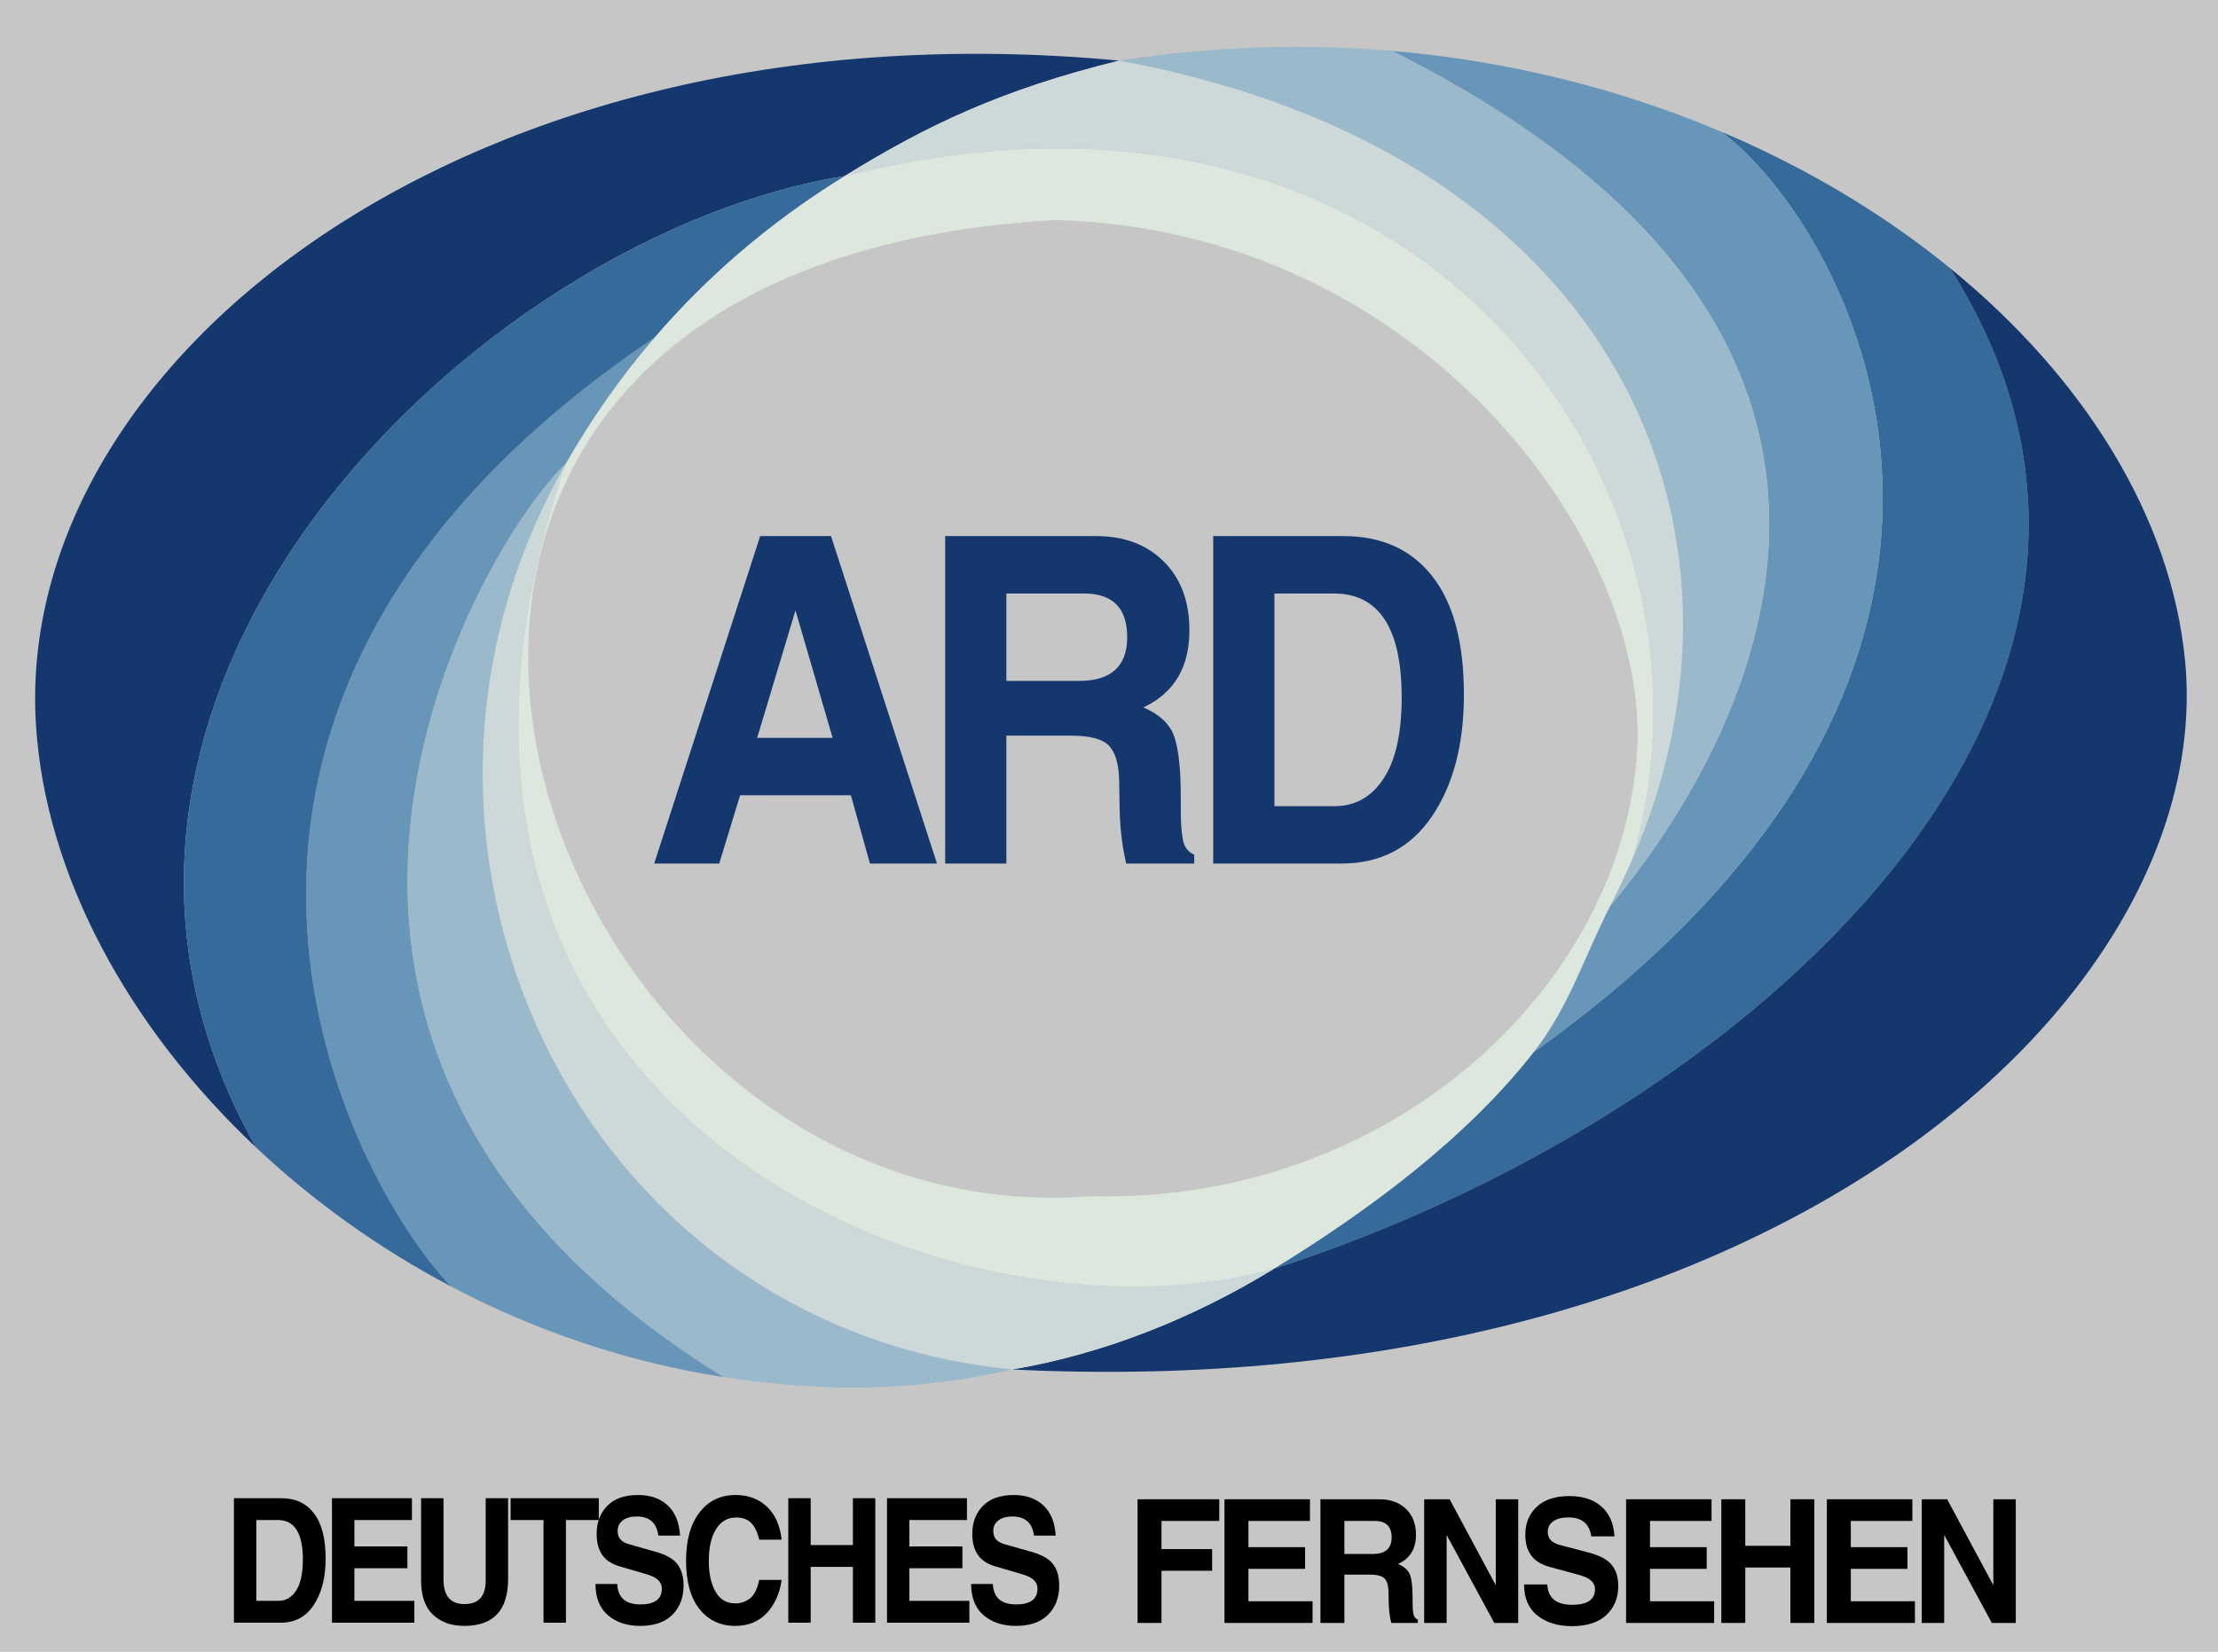
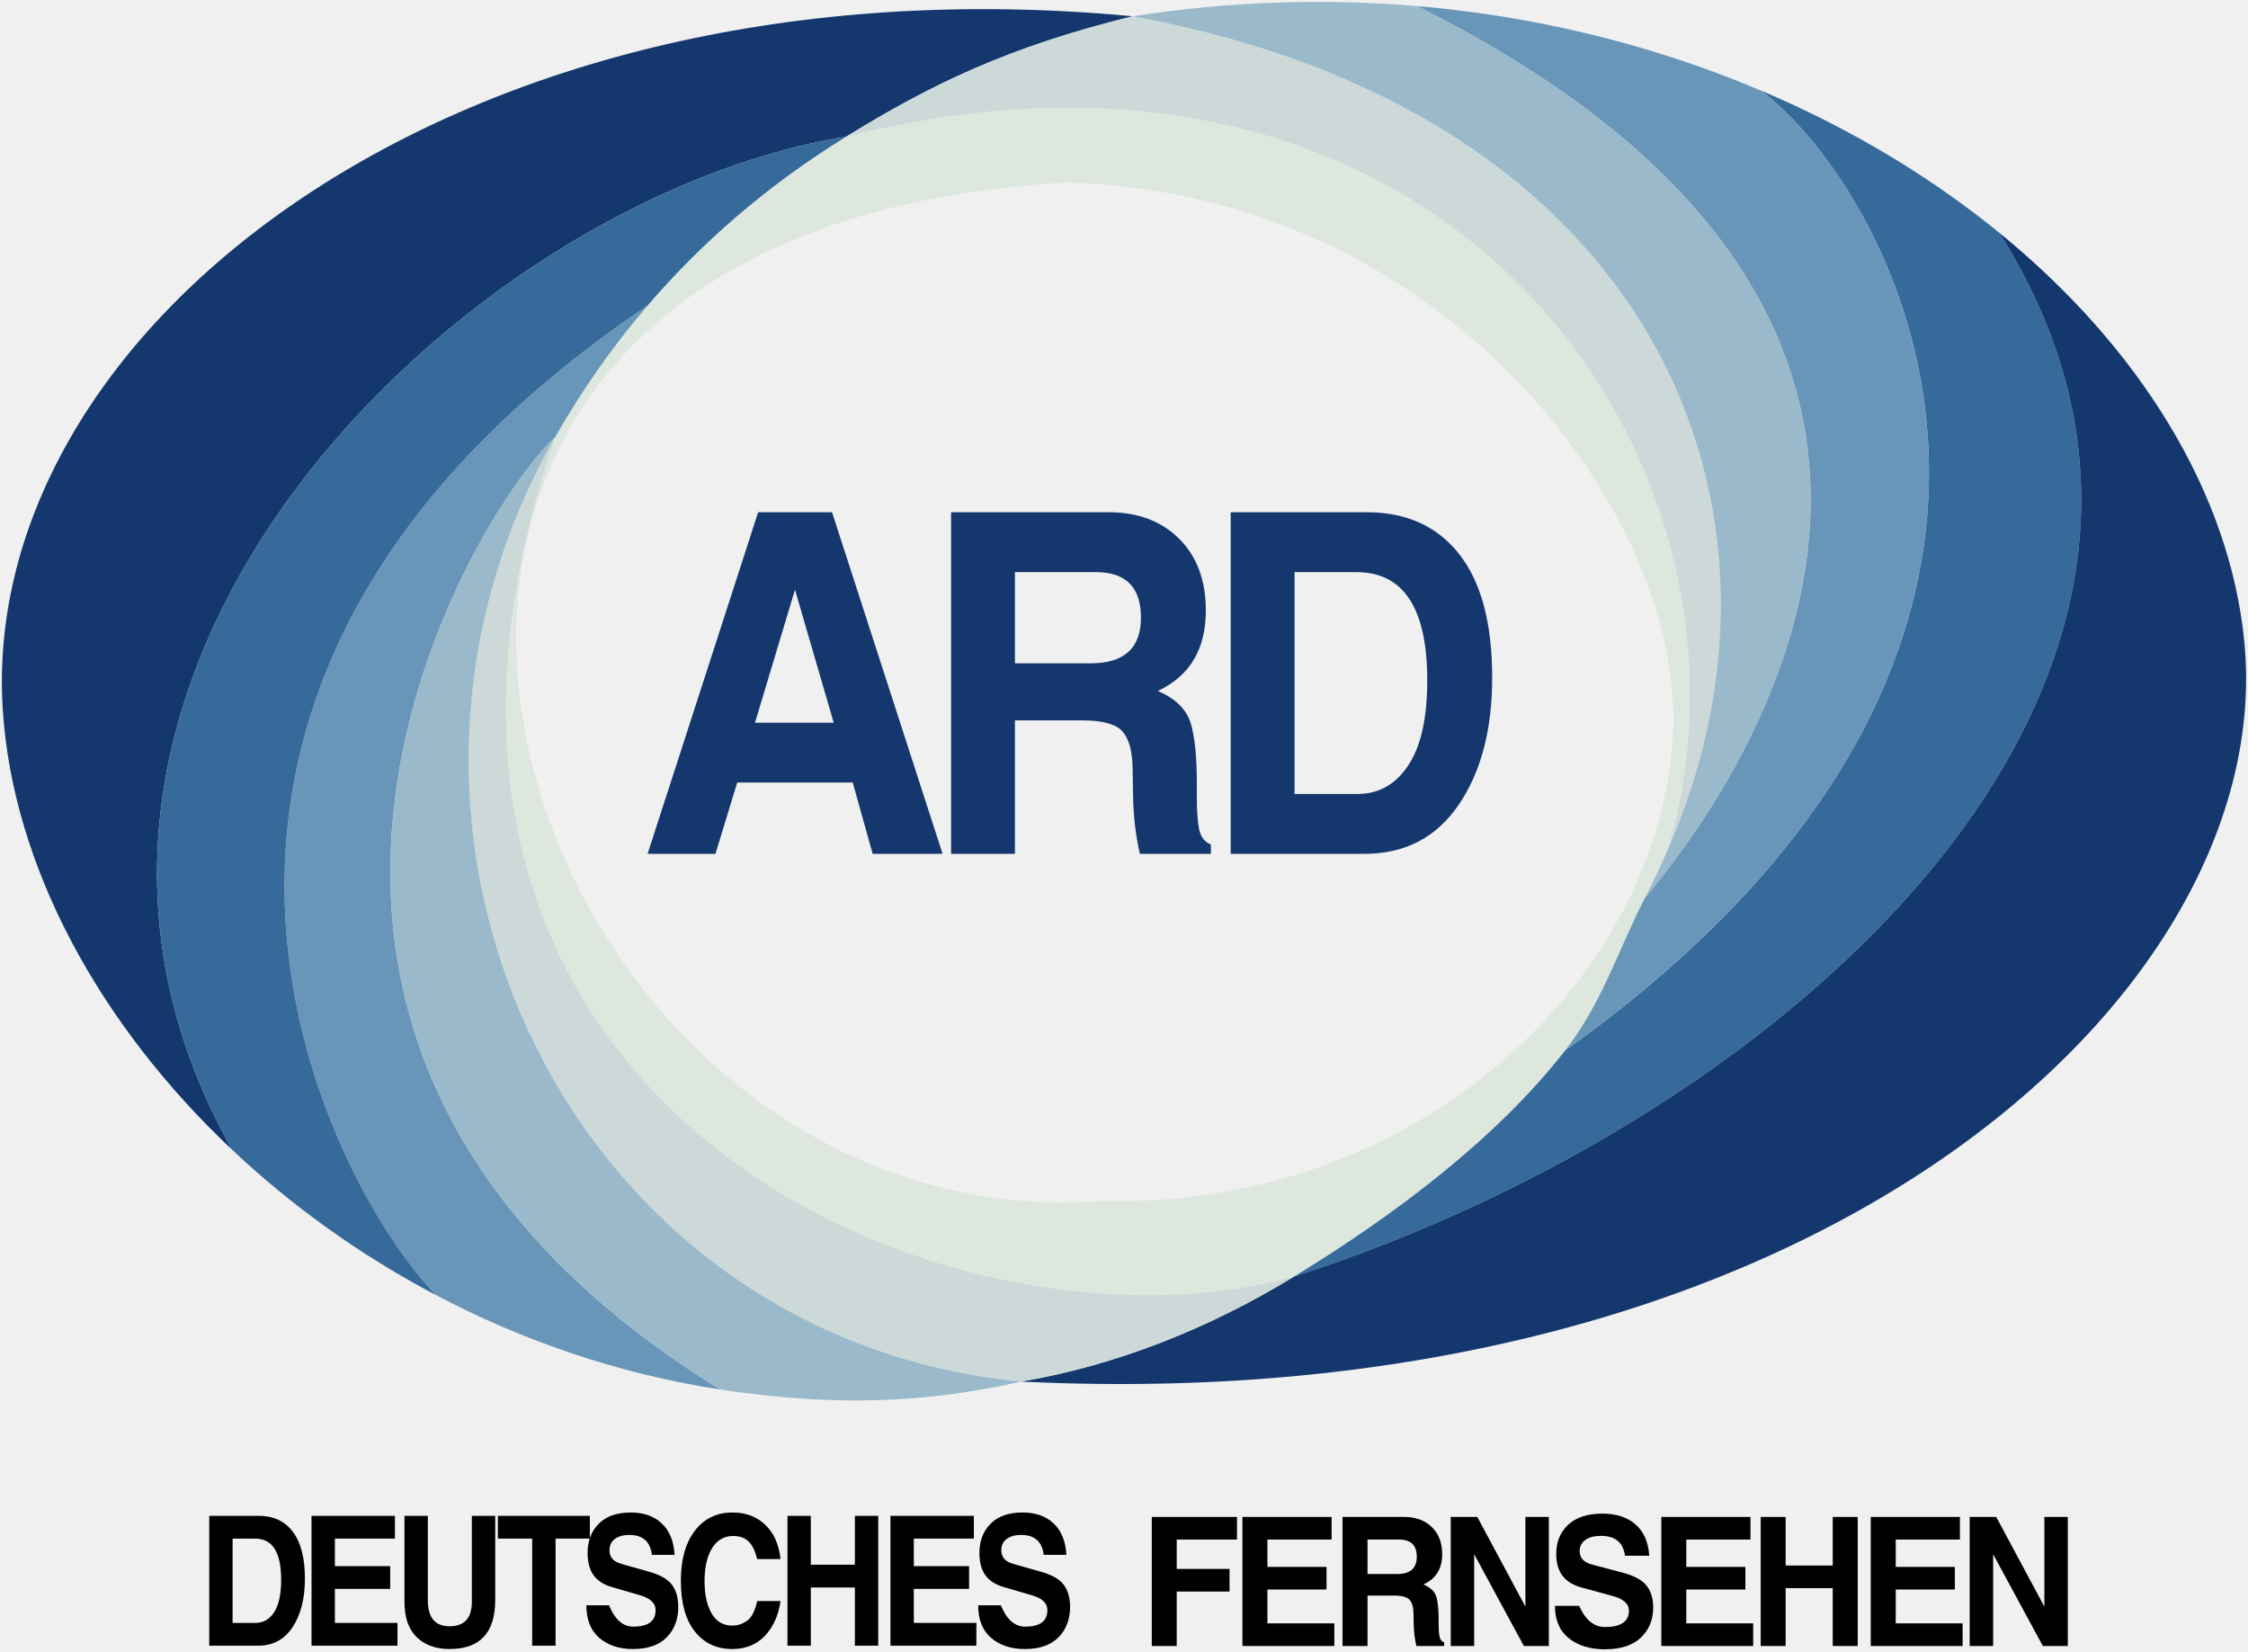
- <svg xmlns="http://www.w3.org/2000/svg" version="1.1" x="0px" y="0px" width="1024" height="762.589" viewBox="0 0 615 458" enable-background="new 0 0 615 458" xml:space="preserve">
-   <g id="BG">
-     <rect fill="#C6C6C6" width="615" height="458" />
-   </g>
-   <g id="Ringe">
+ <svg xmlns="http://www.w3.org/2000/svg" xmlns:xlink="http://www.w3.org/1999/xlink" version="1.1" preserveAspectRatio="xMidYMid meet" viewBox="0 0 597.596 438.893" width="1024" height="752.058">
+   <g data-rescale-wrap="1" transform="translate(-9.236641 -12.4868)">
+     <defs>
+       <path d="M310.34 16.81C129.84 -0.19 3.56 100.26 9.97 201.06C12.62 242.62 35.54 284.74 70.96 318.12C0 192 133.18 65 234.14 48.84C256.85 34.83 277.49 24.89 310.34 16.81Z" id="b3deWy2gn" />
+       <path d="M446.48 251.21C448.66 246.96 450.69 242.68 452.58 238.37C482.67 136.33 395.34 8.33 234.14 48.84C212.78 62.02 195.48 77.29 181.44 93.65C171.79 104.9 163.67 116.66 156.85 128.6C95.86 307.05 262.27 376.9 353.27 351.79C379.22 335.92 406.67 315.6 425.34 291.67C435.14 279.1 439.4 265 446.48 251.21ZM292.67 61C394 63.67 457.46 150.19 453.95 208.15C449.96 273.83 385.12 333.79 302.67 331.67C142.56 344.33 55.33 74.35 292.67 61Z" id="a1Ihv7a8W" />
+       <path d="M310.34 16.81C277.49 24.89 256.85 34.83 234.14 48.84C395.34 8.33 482.67 136.33 452.58 238.37C492.22 147.78 449.33 42.33 310.34 16.81Z" id="a1kyZ7ynp2" />
+       <path d="M353.27 351.79C486 309 615 192 540.71 74.35C524.25 60.93 505.19 49.11 484.11 39.52C481.89 38.51 479.64 37.53 477.37 36.57C514.04 64.42 576.96 183.51 425.34 291.67C406.67 315.6 379.22 335.92 353.27 351.79Z" id="d3ntfpJif3" />
+       <path d="M425.33 291.67C576.96 183.51 514.04 64.42 477.37 36.57C452.9 26.2 425.9 18.79 397.2 15.28C393.48 14.82 389.73 14.43 385.95 14.11C562.49 102.5 466.68 227 446.48 251.21C439.4 265 435.13 279.1 425.33 291.67Z" id="a3qj1TTKOT" />
+       <path d="M446.48 251.21C466.68 227 562.49 102.5 385.95 14.11C361.68 12.04 336.31 12.77 310.34 16.81C449.33 42.33 492.22 147.78 452.58 238.37C450.69 242.68 448.66 246.96 446.48 251.21Z" id="aIuT4mrwo" />
+       <path d="M353.27 351.79C330.8 365.52 306.24 375.35 280.68 379.72C491 390 615 277 605.86 183.11C602 143.48 578.04 104.8 540.71 74.35C615 192 486 309 353.27 351.79Z" id="a5ptlBLXx" />
+       <path d="M280.68 379.72C306.24 375.35 330.8 365.52 353.27 351.79C262.27 376.9 95.86 307.05 156.85 128.6C96.75 233.75 160.04 368 280.68 379.72Z" id="a34eCOnc8z" />
+       <path d="M181.44 93.65C28 197.05 96.33 327 125.14 356.74C148.3 368.94 173.85 377.72 200.74 381.84C50.99 289.66 133.18 151 156.85 128.6C163.67 116.66 171.79 104.9 181.44 93.65Z" id="a1Vyvn0GVX" />
+       <path d="M200.74 381.84C201.81 382 202.88 382.17 203.96 382.32C229.76 385.9 253.43 385.89 280.68 379.72C160.04 368 96.75 233.75 156.85 128.6C133.18 151 50.99 289.66 200.74 381.84Z" id="a3hi2ZBs0b" />
+       <path d="M234.14 48.84C133.18 65 0 192 70.96 318.12C86.76 333.01 105.05 346.16 125.14 356.74C96.33 327 28 197.05 181.44 93.65C195.48 77.29 212.78 62.02 234.14 48.84Z" id="a1lfpUThxb" />
+       <path d="M210.78 148.64L230.42 148.64L259.81 239.44L241.22 239.44L235.93 220.5L205.21 220.5L199.43 239.44L181.39 239.44L210.78 148.64ZM230.87 204.59L220.57 169.24L209.94 204.59L230.87 204.59Z" id="a13xMc6OKe" />
+       <path d="M312.27 239.44C311.12 234.55 310.5 229.18 310.43 223.34C310.42 222.66 310.33 217.23 310.32 216.55C310.24 212.03 309.33 208.8 307.59 206.87C305.85 204.94 302.3 203.97 296.96 203.97C295.77 203.97 289.79 203.97 279.04 203.97L279.04 239.44L262.07 239.44L262.07 148.64C287.14 148.64 301.08 148.64 303.86 148.64C311.73 148.64 318.02 151 322.73 155.73C327.44 160.42 329.79 166.77 329.79 174.79C329.79 185.03 325.55 192.15 317.05 196.14C321.65 198.15 324.53 200.93 325.68 204.46C326.83 208 327.4 213.53 327.4 221.06C327.4 221.42 327.4 224.33 327.4 224.7C327.4 228.15 327.61 230.91 328.01 232.96C328.46 234.98 329.5 236.31 331.13 236.97C331.13 237.14 331.13 237.96 331.13 239.44C319.81 239.44 313.52 239.44 312.27 239.44ZM300.52 164.56C299.09 164.56 291.93 164.56 279.04 164.56L279.04 188.8C291.13 188.8 297.84 188.8 299.19 188.8C308.09 188.8 312.54 184.75 312.54 176.65C312.54 168.59 308.54 164.56 300.52 164.56Z" id="b3coWQpqu" />
+       <path d="M336.4 148.64C358.07 148.64 370.11 148.64 372.51 148.64C383.09 148.64 391.29 152.34 397.11 159.74C402.97 167.15 405.91 178.11 405.91 192.62C405.91 206.44 402.94 217.71 397 226.42C391.07 235.1 382.72 239.44 371.96 239.44C369.59 239.44 357.73 239.44 336.4 239.44L336.4 148.64ZM370.07 223.53C375.74 223.53 380.25 221 383.59 215.94C386.96 210.88 388.65 203.36 388.65 193.36C388.65 174.16 382.36 164.56 369.79 164.56C368.69 164.56 363.22 164.56 353.37 164.56L353.37 223.53C363.39 223.52 368.95 223.52 370.07 223.53Z" id="aoZzooaNu" />
+       <path d="M64.86 415.41C72.79 415.41 77.19 415.41 78.07 415.41C81.94 415.41 84.94 416.82 87.07 419.63C89.22 422.45 90.29 426.61 90.29 432.13C90.29 437.38 89.2 441.66 87.03 444.98C84.86 448.27 81.8 449.92 77.87 449.92C77 449.92 72.67 449.92 64.86 449.92L64.86 415.41ZM77.18 443.87C79.25 443.87 80.9 442.91 82.13 440.99C83.36 439.07 83.98 436.21 83.98 432.41C83.98 425.11 81.68 421.46 77.08 421.46C76.68 421.46 74.68 421.46 71.07 421.46L71.07 443.87C74.74 443.87 76.77 443.87 77.18 443.87Z" id="b96U3gi9" />
+       <path d="M92.05 415.41L114.22 415.41L114.22 421.46L98.26 421.46L98.26 428.78L112.96 428.78L112.96 434.82L98.26 434.82L98.26 443.87L114.89 443.87L114.89 449.92L92.05 449.92L92.05 415.41Z" id="bXcISs3yO" />
+       <path d="M122.97 415.41C122.97 428.9 122.97 436.4 122.97 437.9C122.97 442.47 124.9 444.76 128.77 444.76C132.71 444.76 134.67 442.58 134.67 438.22C134.67 436.7 134.67 429.1 134.67 415.41L140.88 415.41C140.88 428.86 140.88 436.33 140.88 437.82C140.88 446.48 136.83 450.81 128.73 450.81C125.11 450.81 122.2 449.76 120.02 447.67C117.85 445.58 116.76 442.43 116.76 438.22C116.76 436.7 116.76 429.1 116.76 415.41L122.97 415.41Z" id="c1QJlTjpbl" />
+       <path d="M166.04 415.41L166.04 421.46L156.92 421.46L156.92 449.92L150.71 449.92L150.71 421.46L141.59 421.46L141.59 415.41L166.04 415.41Z" id="eKZpGCWO" />
+       <path d="M177.57 444.86C181.53 444.86 183.52 443.4 183.52 440.47C183.52 438.62 182.12 437.29 179.34 436.51C178.61 436.3 172.73 434.57 171.99 434.36C169.74 433.73 168.08 432.68 167.03 431.19C165.97 429.71 165.44 427.73 165.44 425.26C165.44 422.1 166.42 419.52 168.39 417.52C170.36 415.52 173.2 414.52 176.92 414.52C180.34 414.52 183.08 415.48 185.14 417.41C187.21 419.33 188.35 422.12 188.56 425.78C187.96 425.78 183.14 425.78 182.54 425.78C182.09 422.24 180.09 420.48 176.55 420.48C174.94 420.48 173.65 420.84 172.68 421.55C171.73 422.27 171.26 423.26 171.26 424.51C171.26 425.42 171.5 426.17 171.99 426.78C172.49 427.39 173.3 427.85 174.39 428.17C175.12 428.37 180.95 430.02 181.68 430.23C184.68 431.06 186.74 432.22 187.85 433.72C188.98 435.22 189.54 437.19 189.54 439.61C189.54 442.94 188.51 445.64 186.45 447.72C184.4 449.78 181.42 450.81 177.51 450.81C173.86 450.81 170.88 449.83 168.57 447.86C166.26 445.88 165.11 442.98 165.11 439.19C165.51 439.18 167.52 439.18 171.14 439.19C172.69 442.97 174.83 444.86 177.57 444.86Z" id="b2UjllptFO" />
+       <path d="M216.73 438.06C216.19 441.86 214.8 444.94 212.58 447.3C210.35 449.64 207.45 450.81 203.89 450.81C199.75 450.81 196.43 449.26 193.95 446.15C191.47 443.02 190.23 438.53 190.23 432.67C190.23 427.06 191.46 422.63 193.93 419.4C196.4 416.15 199.75 414.52 203.99 414.52C207.5 414.52 210.39 415.61 212.66 417.78C214.94 419.94 216.3 422.98 216.73 426.9C216.11 426.9 211.14 426.9 210.52 426.9C209.98 424.7 209.2 423.13 208.2 422.19C207.2 421.24 205.84 420.76 204.13 420.76C201.75 420.76 199.89 421.83 198.55 423.97C197.21 426.1 196.53 429.06 196.53 432.85C196.53 436.31 197.15 439.13 198.39 441.32C199.62 443.49 201.46 444.58 203.9 444.58C205.34 444.58 206.67 444.14 207.87 443.26C209.08 442.39 209.96 440.65 210.52 438.06C211.76 438.06 216.11 438.06 216.73 438.06Z" id="i3Jq5v7WPN" />
+       <path d="M224.78 415.41L224.78 428.4L236.49 428.4L236.49 415.41L242.7 415.41L242.7 449.92L236.49 449.92L236.49 434.45L224.78 434.45L224.78 449.92L218.58 449.92L218.58 415.41L224.78 415.41Z" id="d895St9us6" />
+       <path d="M245.95 415.41L268.12 415.41L268.12 421.46L252.16 421.46L252.16 428.78L266.85 428.78L266.85 434.82L252.16 434.82L252.16 443.87L268.79 443.87L268.79 449.92L245.95 449.92L245.95 415.41Z" id="gRfmwXx0n" />
+       <path d="M281.73 444.86C285.69 444.86 287.67 443.4 287.67 440.47C287.67 438.62 286.28 437.29 283.5 436.51C282.77 436.3 276.89 434.57 276.15 434.36C273.9 433.73 272.24 432.68 271.18 431.19C270.13 429.71 269.6 427.73 269.6 425.26C269.6 422.1 270.58 419.52 272.55 417.52C274.52 415.52 277.36 414.52 281.08 414.52C284.5 414.52 287.24 415.48 289.3 417.41C291.37 419.33 292.51 422.12 292.72 425.78C292.12 425.78 287.3 425.78 286.7 425.78C286.25 422.24 284.25 420.48 280.71 420.48C279.1 420.48 277.81 420.84 276.84 421.55C275.89 422.27 275.42 423.26 275.42 424.51C275.42 425.42 275.66 426.17 276.15 426.78C276.65 427.39 277.45 427.85 278.55 428.17C279.28 428.37 285.11 430.02 285.84 430.23C288.84 431.06 290.9 432.22 292.01 433.72C293.14 435.22 293.7 437.19 293.7 439.61C293.7 442.94 292.67 445.64 290.6 447.72C288.56 449.78 285.58 450.81 281.67 450.81C278.02 450.81 275.04 449.83 272.73 447.86C270.42 445.88 269.27 442.98 269.27 439.19C269.67 439.18 271.68 439.18 275.3 439.19C276.84 442.97 278.99 444.86 281.73 444.86Z" id="bkogtWWV1" />
+       <path d="M315.42 415.7L338.07 415.7L338.07 421.71L322.05 421.71L322.05 429.52L336.09 429.52L336.09 435.53L322.05 435.53L322.05 450L315.42 450L315.42 415.7Z" id="aGflPS8wW" />
+       <path d="M339.52 415.7L363.22 415.7L363.22 421.71L346.16 421.71L346.16 428.98L361.87 428.98L361.87 434.99L346.16 434.99L346.16 443.99L363.94 443.99L363.94 450L339.52 450L339.52 415.7Z" id="amwnmORLF" />
+       <path d="M385.76 450C385.31 448.15 385.07 446.12 385.04 443.92C385.04 443.66 385 441.61 385 441.35C384.97 439.65 384.61 438.43 383.93 437.7C383.25 436.97 381.87 436.6 379.78 436.6C379.31 436.6 376.97 436.6 372.77 436.6L372.77 450L366.13 450L366.13 415.7C375.94 415.7 381.39 415.7 382.48 415.7C385.55 415.7 388.01 416.6 389.85 418.38C391.7 420.15 392.62 422.55 392.62 425.58C392.62 429.45 390.96 432.14 387.63 433.64C389.43 434.4 390.56 435.45 391.01 436.79C391.46 438.13 391.68 440.21 391.68 443.06C391.68 443.19 391.68 444.29 391.68 444.43C391.68 445.74 391.76 446.78 391.92 447.55C392.1 448.31 392.5 448.82 393.14 449.07C393.14 449.13 393.14 449.44 393.14 450C388.71 450 386.25 450 385.76 450ZM381.17 421.71C380.61 421.71 377.81 421.71 372.77 421.71L372.77 430.87C377.5 430.87 380.12 430.87 380.65 430.87C384.13 430.87 385.87 429.34 385.87 426.28C385.87 423.24 384.3 421.71 381.17 421.71Z" id="ccrk4kT7f" />
+       <path d="M401.95 415.7L414.74 439.54L414.74 415.7L420.97 415.7L420.97 450L414.33 450L401.12 425.6L401.12 450L394.89 450L394.89 415.7L401.95 415.7Z" id="aacGJ8K92" />
+       <path d="M435.91 444.96C440.14 444.96 442.26 443.51 442.26 440.61C442.26 438.76 440.78 437.45 437.8 436.67C437.02 436.46 430.73 434.74 429.95 434.53C427.54 433.91 425.77 432.86 424.64 431.38C423.5 429.91 422.94 427.94 422.94 425.49C422.94 422.35 423.99 419.79 426.09 417.8C428.2 415.81 431.24 414.82 435.21 414.82C438.87 414.82 441.8 415.77 444 417.68C446.21 419.59 447.43 422.37 447.66 426C447.01 426 441.86 426 441.22 426C440.74 422.49 438.61 420.73 434.82 420.73C433.09 420.73 431.72 421.09 430.69 421.8C429.67 422.52 429.16 423.5 429.16 424.74C429.16 425.64 429.42 426.39 429.95 427C430.48 427.61 431.34 428.06 432.51 428.37C433.29 428.58 439.52 430.22 440.3 430.43C443.51 431.25 445.71 432.41 446.9 433.9C448.1 435.39 448.71 437.34 448.71 439.74C448.71 443.05 447.6 445.74 445.4 447.81C443.21 449.86 440.02 450.88 435.84 450.88C431.94 450.88 428.76 449.9 426.29 447.95C423.82 445.97 422.59 443.1 422.59 439.33C423.02 439.33 425.17 439.33 429.03 439.33C430.69 443.08 432.98 444.96 435.91 444.96Z" id="b13uiDrM7r" />
+       <path d="M450.87 415.7L474.57 415.7L474.57 421.71L457.51 421.71L457.51 428.98L473.22 428.98L473.22 434.99L457.51 434.99L457.51 443.99L475.29 443.99L475.29 450L450.87 450L450.87 415.7Z" id="c1kSPA84td" />
+       <path d="M483.92 415.7L483.92 428.61L496.44 428.61L496.44 415.7L503.08 415.7L503.08 450L496.44 450L496.44 434.62L483.92 434.62L483.92 450L477.29 450L477.29 415.7L483.92 415.7Z" id="b17BY9WkFm" />
+       <path d="M506.55 415.7L530.25 415.7L530.25 421.71L513.19 421.71L513.19 428.98L528.9 428.98L528.9 434.99L513.19 434.99L513.19 443.99L530.97 443.99L530.97 450L506.55 450L506.55 415.7Z" id="b4tMCYJ51m" />
+       <path d="M539.9 415.7L552.7 439.54L552.7 415.7L558.93 415.7L558.93 450L552.29 450L539.08 425.6L539.08 450L532.85 450L532.85 415.7L539.9 415.7Z" id="a49OgkXHpO" />
+     </defs>
    <g>
-       <path fill="#14376E" d="M234.137,48.841c22.71-14.012,43.35-23.954,76.201-32.03c-180.5-17-306.778,83.453-300.364,184.25    c2.645,41.56,25.563,83.679,60.988,117.057C0,192,133.183,65,234.137,48.841z" />
-       <path fill="#DDE7DE" d="M425.335,291.666c9.8-12.564,14.069-26.669,21.146-40.461c2.176-4.241,4.212-8.523,6.1-12.838    C482.669,136.333,395.335,8.333,234.137,48.841c-21.36,13.179-38.66,28.45-52.698,44.805    c-9.654,11.249-17.766,23.01-24.594,34.958c-60.983,178.446,105.429,248.3,196.421,223.183    C379.22,335.922,406.67,315.596,425.335,291.666z M302.667,331.667C142.56,344.333,55.333,74.354,292.667,61    C394,63.667,457.464,150.194,453.947,208.147C449.962,273.827,385.123,333.792,302.667,331.667z" />
-       <path fill="#CCD9D8" d="M452.58,238.367c39.644-90.587-3.246-196.034-142.242-221.556c-32.852,8.076-53.491,18.018-76.201,32.03    C395.335,8.333,482.669,136.333,452.58,238.367z" />
-       <path fill="#356A9A" d="M425.335,291.666c-18.665,23.93-46.115,44.256-72.069,60.121C486,309,615,192,540.709,74.354    c-16.459-13.422-35.517-25.242-56.595-34.833c-2.223-1.011-4.476-1.988-6.742-2.949    C514.043,64.424,576.961,183.507,425.335,291.666z" />
-       <path fill="#6896B9" d="M446.48,251.205c-7.076,13.792-11.346,27.896-21.146,40.461    c151.626-108.159,88.708-227.242,52.037-255.094c-24.472-10.375-51.476-17.787-80.174-21.294    c-3.722-0.455-7.472-0.844-11.249-1.166C562.489,102.5,466.679,227,446.48,251.205z" />
-       <path fill="#9AB9CA" d="M452.58,238.367c-1.888,4.314-3.924,8.597-6.1,12.838C466.679,227,562.489,102.5,385.949,14.112    c-24.273-2.068-49.642-1.347-75.611,2.699C449.334,42.333,492.224,147.78,452.58,238.367z" />
-       <path fill="#14376E" d="M540.709,74.354C615,192,486,309,353.266,351.787c-22.467,13.733-47.029,23.558-72.587,27.937    C491,390,615,277,605.861,183.113C602.004,143.481,578.039,104.795,540.709,74.354z" />
-       <path fill="#CCD9D8" d="M156.845,128.604C96.753,233.746,160.039,368,280.679,379.724c25.558-4.379,50.12-14.203,72.587-27.937    C262.273,376.904,95.862,307.051,156.845,128.604z" />
-       <path fill="#6896B9" d="M156.845,128.604c6.829-11.948,14.94-23.709,24.594-34.958C28,197.052,96.332,327,125.143,356.739    c23.158,12.201,48.71,20.979,75.592,25.1C50.986,289.663,133.183,151,156.845,128.604z" />
-       <path fill="#9AB9CA" d="M156.845,128.604C133.183,151,50.986,289.663,200.735,381.839c1.073,0.164,2.144,0.335,3.221,0.484    c25.808,3.581,49.476,3.565,76.723-2.6C160.039,368,96.753,233.746,156.845,128.604z" />
-       <path fill="#356A9A" d="M181.439,93.646c14.038-16.355,31.337-31.626,52.698-44.805C133.183,65,0,192,70.962,318.117    c15.802,14.889,34.092,28.038,54.181,38.622C96.332,327,28,197.052,181.439,93.646z" />
-       <path display="none" fill="#FFFFFF" d="M453.947,208.147C457.464,150.194,394,63.667,292.667,61    c-237.333,13.354-150.107,283.333,10,270.667C385.123,333.792,449.962,273.827,453.947,208.147z" />
-     </g>
-   </g>
-   <g id="Schrift">
-     <g>
-       <path fill="#14376E" d="M181.393,239.439l29.384-90.799h19.645l29.384,90.799h-18.587l-5.287-18.937h-30.719l-5.788,18.937    H181.393z M209.942,204.588h20.925l-10.296-35.345L209.942,204.588z" />
-       <path fill="#14376E" d="M331.131,239.439h-18.866c-1.15-4.894-1.763-10.26-1.836-16.1l-0.111-6.785    c-0.075-4.523-0.983-7.751-2.727-9.685c-1.745-1.932-5.287-2.899-10.629-2.899h-17.92v35.468h-16.974v-90.799h41.794    c7.865,0,14.154,2.365,18.866,7.094c4.711,4.688,7.067,11.042,7.067,19.061c0,10.239-4.249,17.354-12.744,21.342    c4.6,2.016,7.476,4.791,8.626,8.328c1.149,3.537,1.726,9.067,1.726,16.593v3.639c0,3.455,0.203,6.21,0.611,8.266    c0.445,2.015,1.484,3.352,3.117,4.009V239.439z M312.543,176.645c0-8.059-4.007-12.09-12.021-12.09h-21.481v24.242h20.146    C308.091,188.797,312.543,184.747,312.543,176.645z" />
-       <path fill="#14376E" d="M336.397,239.439v-90.799h36.117c10.574,0,18.773,3.701,24.599,11.103    c5.861,7.402,8.793,18.362,8.793,32.878c0,13.817-2.969,25.085-8.904,33.803c-5.937,8.677-14.284,13.015-25.043,13.015H336.397z     M353.371,223.525h16.695c5.677,0,10.185-2.529,13.523-7.587c3.375-5.058,5.064-12.583,5.064-22.577    c0-19.204-6.289-28.806-18.866-28.806h-16.417V223.525z" />
-     </g>
-     <g>
-       <path d="M64.862,449.922v-34.51h13.211c3.868,0,6.867,1.407,8.998,4.22c2.144,2.813,3.216,6.979,3.216,12.496    c0,5.251-1.086,9.534-3.257,12.848c-2.171,3.298-5.225,4.946-9.161,4.946H64.862z M71.071,443.873h6.107    c2.076,0,3.725-0.961,4.947-2.884c1.235-1.922,1.853-4.782,1.853-8.58c0-7.299-2.3-10.948-6.901-10.948h-6.005V443.873z" />
-       <path d="M92.052,449.922v-34.51h22.168v6.049h-15.96v7.314h14.698v6.049H98.261v9.049h16.632v6.049H92.052z" />
-       <path d="M116.758,415.412h6.209v22.483c0,4.579,1.934,6.869,5.802,6.869c3.936,0,5.904-2.181,5.904-6.541v-22.812h6.209v22.413    c0,8.658-4.051,12.987-12.153,12.987c-3.624,0-6.528-1.047-8.713-3.142c-2.171-2.094-3.257-5.243-3.257-9.447V415.412z" />
-       <path d="M141.586,415.412h24.449v6.049h-9.12v28.461h-6.209v-28.461h-9.12V415.412z" />
-       <path d="M171.138,439.185c0.176,3.782,2.321,5.674,6.433,5.674c3.963,0,5.944-1.462,5.944-4.385c0-1.859-1.391-3.18-4.173-3.962    l-7.349-2.156c-2.253-0.625-3.909-1.681-4.967-3.165c-1.059-1.485-1.588-3.462-1.588-5.932c0-3.157,0.984-5.735,2.952-7.736    c1.967-2.001,4.811-3.001,8.529-3.001c3.42,0,6.161,0.961,8.225,2.884c2.063,1.922,3.203,4.712,3.42,8.369h-6.026    c-0.448-3.532-2.443-5.298-5.985-5.298c-1.615,0-2.904,0.359-3.868,1.078c-0.95,0.719-1.425,1.704-1.425,2.954    c0,0.906,0.244,1.664,0.733,2.273c0.502,0.61,1.303,1.071,2.402,1.384l7.288,2.063c2.999,0.829,5.055,1.993,6.168,3.493    c1.126,1.501,1.689,3.463,1.689,5.885c0,3.329-1.032,6.033-3.094,8.111c-2.049,2.063-5.028,3.095-8.937,3.095    c-3.651,0-6.629-0.984-8.937-2.954c-2.308-1.984-3.461-4.876-3.461-8.674H171.138z" />
-       <path d="M210.521,438.06h6.209c-0.543,3.798-1.927,6.877-4.153,9.236c-2.226,2.345-5.124,3.517-8.692,3.517    c-4.14,0-7.451-1.555-9.935-4.665c-2.483-3.126-3.725-7.619-3.725-13.48c0-5.61,1.235-10.034,3.705-13.27    c2.47-3.25,5.822-4.876,10.056-4.876c3.515,0,6.406,1.087,8.672,3.259c2.28,2.156,3.637,5.196,4.071,9.119h-6.209    c-0.543-2.203-1.316-3.774-2.321-4.712c-1.004-0.953-2.361-1.43-4.071-1.43c-2.375,0-4.234,1.07-5.578,3.212    c-1.344,2.125-2.016,5.087-2.016,8.885c0,3.454,0.618,6.275,1.853,8.464c1.235,2.172,3.074,3.258,5.517,3.258    c1.438,0,2.761-0.437,3.969-1.313C209.083,442.389,209.964,440.653,210.521,438.06z" />
-       <path d="M218.575,415.412h6.209V428.4h11.706v-12.988h6.209v34.51h-6.209v-15.473h-11.706v15.473h-6.209V415.412z" />
-       <path d="M245.948,449.922v-34.51h22.168v6.049h-15.96v7.314h14.698v6.049h-14.698v9.049h16.632v6.049H245.948z" />
-       <path d="M275.296,439.185c0.176,3.782,2.321,5.674,6.433,5.674c3.963,0,5.944-1.462,5.944-4.385c0-1.859-1.391-3.18-4.173-3.962    l-7.349-2.156c-2.253-0.625-3.909-1.681-4.967-3.165c-1.059-1.485-1.588-3.462-1.588-5.932c0-3.157,0.984-5.735,2.952-7.736    c1.967-2.001,4.811-3.001,8.529-3.001c3.42,0,6.161,0.961,8.225,2.884c2.063,1.922,3.203,4.712,3.42,8.369h-6.026    c-0.448-3.532-2.443-5.298-5.985-5.298c-1.615,0-2.904,0.359-3.868,1.078c-0.95,0.719-1.425,1.704-1.425,2.954    c0,0.906,0.244,1.664,0.733,2.273c0.502,0.61,1.303,1.071,2.402,1.384l7.288,2.063c2.999,0.829,5.055,1.993,6.168,3.493    c1.126,1.501,1.689,3.463,1.689,5.885c0,3.329-1.032,6.033-3.094,8.111c-2.049,2.063-5.028,3.095-8.937,3.095    c-3.651,0-6.629-0.984-8.937-2.954c-2.308-1.984-3.461-4.876-3.461-8.674H275.296z" />
-     </g>
-     <g>
-       <path d="M315.417,449.996v-34.293h22.655v6.011h-16.018v7.804h14.037v6.011h-14.037v14.468H315.417z" />
-       <path d="M339.522,449.996v-34.293h23.699v6.011H346.16v7.269h15.713v6.011H346.16v8.992h17.78v6.011H339.522z" />
-       <path d="M393.139,449.996h-7.378c-0.45-1.848-0.689-3.875-0.718-6.08l-0.044-2.563c-0.029-1.708-0.385-2.927-1.066-3.657    c-0.682-0.729-2.067-1.095-4.156-1.095h-7.008v13.396h-6.638v-34.293h16.344c3.076,0,5.535,0.893,7.378,2.679    c1.842,1.771,2.764,4.17,2.764,7.199c0,3.867-1.661,6.555-4.983,8.061c1.799,0.761,2.923,1.81,3.373,3.146    c0.449,1.336,0.675,3.424,0.675,6.267v1.374c0,1.305,0.079,2.346,0.239,3.122c0.174,0.762,0.58,1.267,1.219,1.515V449.996z     M385.869,426.279c0-3.044-1.566-4.565-4.7-4.565h-8.4v9.155h7.878C384.129,430.869,385.869,429.34,385.869,426.279z" />
-       <path d="M394.894,415.703h7.051l12.797,23.833v-23.833h6.225v34.293h-6.638l-13.211-24.392v24.392h-6.224V415.703z" />
-       <path d="M429.031,439.326c0.188,3.759,2.481,5.638,6.877,5.638c4.236,0,6.355-1.452,6.355-4.356c0-1.848-1.487-3.16-4.462-3.938    l-7.856-2.143c-2.408-0.621-4.179-1.67-5.31-3.146c-1.132-1.476-1.698-3.44-1.698-5.895c0-3.137,1.052-5.699,3.156-7.688    c2.104-1.988,5.143-2.982,9.118-2.982c3.656,0,6.587,0.955,8.792,2.866c2.206,1.91,3.425,4.683,3.656,8.316h-6.441    c-0.479-3.51-2.611-5.265-6.398-5.265c-1.727,0-3.104,0.357-4.135,1.071c-1.016,0.715-1.523,1.693-1.523,2.936    c0,0.901,0.261,1.654,0.783,2.26c0.537,0.605,1.393,1.064,2.568,1.374l7.791,2.051c3.206,0.823,5.404,1.98,6.594,3.471    c1.204,1.491,1.807,3.44,1.807,5.848c0,3.309-1.103,5.996-3.308,8.062c-2.191,2.05-5.376,3.075-9.554,3.075    c-3.903,0-7.088-0.979-9.555-2.936c-2.467-1.973-3.699-4.846-3.699-8.62H429.031z" />
-       <path d="M450.874,449.996v-34.293h23.699v6.011h-17.062v7.269h15.713v6.011h-15.713v8.992h17.78v6.011H450.874z" />
-       <path d="M477.286,415.703h6.638v12.906h12.514v-12.906h6.638v34.293h-6.638V434.62h-12.514v15.376h-6.638V415.703z" />
-       <path d="M506.55,449.996v-34.293h23.699v6.011h-17.062v7.269H528.9v6.011h-15.713v8.992h17.78v6.011H506.55z" />
-       <path d="M532.853,415.703h7.051l12.797,23.833v-23.833h6.225v34.293h-6.638l-13.211-24.392v24.392h-6.224V415.703z" />
+       <g>
+         <g>
+           <use xlink:href="#b3deWy2gn" opacity="1" fill="#14376e" fill-opacity="1" />
+           <g>
+             <use xlink:href="#b3deWy2gn" opacity="1" fill-opacity="0" stroke="#000000" stroke-width="1" stroke-opacity="0" />
+           </g>
+         </g>
+         <g>
+           <use xlink:href="#a1Ihv7a8W" opacity="1" fill="#dde7de" fill-opacity="1" />
+           <g>
+             <use xlink:href="#a1Ihv7a8W" opacity="1" fill-opacity="0" stroke="#000000" stroke-width="1" stroke-opacity="0" />
+           </g>
+         </g>
+         <g>
+           <use xlink:href="#a1kyZ7ynp2" opacity="1" fill="#ccd9d8" fill-opacity="1" />
+           <g>
+             <use xlink:href="#a1kyZ7ynp2" opacity="1" fill-opacity="0" stroke="#000000" stroke-width="1" stroke-opacity="0" />
+           </g>
+         </g>
+         <g>
+           <use xlink:href="#d3ntfpJif3" opacity="1" fill="#356a9a" fill-opacity="1" />
+           <g>
+             <use xlink:href="#d3ntfpJif3" opacity="1" fill-opacity="0" stroke="#000000" stroke-width="1" stroke-opacity="0" />
+           </g>
+         </g>
+         <g>
+           <use xlink:href="#a3qj1TTKOT" opacity="1" fill="#6896b9" fill-opacity="1" />
+           <g>
+             <use xlink:href="#a3qj1TTKOT" opacity="1" fill-opacity="0" stroke="#000000" stroke-width="1" stroke-opacity="0" />
+           </g>
+         </g>
+         <g>
+           <use xlink:href="#aIuT4mrwo" opacity="1" fill="#9ab9ca" fill-opacity="1" />
+           <g>
+             <use xlink:href="#aIuT4mrwo" opacity="1" fill-opacity="0" stroke="#000000" stroke-width="1" stroke-opacity="0" />
+           </g>
+         </g>
+         <g>
+           <use xlink:href="#a5ptlBLXx" opacity="1" fill="#14376e" fill-opacity="1" />
+           <g>
+             <use xlink:href="#a5ptlBLXx" opacity="1" fill-opacity="0" stroke="#000000" stroke-width="1" stroke-opacity="0" />
+           </g>
+         </g>
+         <g>
+           <use xlink:href="#a34eCOnc8z" opacity="1" fill="#ccd9d8" fill-opacity="1" />
+           <g>
+             <use xlink:href="#a34eCOnc8z" opacity="1" fill-opacity="0" stroke="#000000" stroke-width="1" stroke-opacity="0" />
+           </g>
+         </g>
+         <g>
+           <use xlink:href="#a1Vyvn0GVX" opacity="1" fill="#6896b9" fill-opacity="1" />
+           <g>
+             <use xlink:href="#a1Vyvn0GVX" opacity="1" fill-opacity="0" stroke="#000000" stroke-width="1" stroke-opacity="0" />
+           </g>
+         </g>
+         <g>
+           <use xlink:href="#a3hi2ZBs0b" opacity="1" fill="#9ab9ca" fill-opacity="1" />
+           <g>
+             <use xlink:href="#a3hi2ZBs0b" opacity="1" fill-opacity="0" stroke="#000000" stroke-width="1" stroke-opacity="0" />
+           </g>
+         </g>
+         <g>
+           <use xlink:href="#a1lfpUThxb" opacity="1" fill="#356a9a" fill-opacity="1" />
+           <g>
+             <use xlink:href="#a1lfpUThxb" opacity="1" fill-opacity="0" stroke="#000000" stroke-width="1" stroke-opacity="0" />
+           </g>
+         </g>
+         <g>
+           <use xlink:href="#a13xMc6OKe" opacity="1" fill="#14376e" fill-opacity="1" />
+           <g>
+             <use xlink:href="#a13xMc6OKe" opacity="1" fill-opacity="0" stroke="#000000" stroke-width="1" stroke-opacity="0" />
+           </g>
+         </g>
+         <g>
+           <use xlink:href="#b3coWQpqu" opacity="1" fill="#14376e" fill-opacity="1" />
+           <g>
+             <use xlink:href="#b3coWQpqu" opacity="1" fill-opacity="0" stroke="#000000" stroke-width="1" stroke-opacity="0" />
+           </g>
+         </g>
+         <g>
+           <use xlink:href="#aoZzooaNu" opacity="1" fill="#14376e" fill-opacity="1" />
+           <g>
+             <use xlink:href="#aoZzooaNu" opacity="1" fill-opacity="0" stroke="#000000" stroke-width="1" stroke-opacity="0" />
+           </g>
+         </g>
+         <g>
+           <use xlink:href="#b96U3gi9" opacity="1" fill="#000000" fill-opacity="1" />
+           <g>
+             <use xlink:href="#b96U3gi9" opacity="1" fill-opacity="0" stroke="#000000" stroke-width="1" stroke-opacity="0" />
+           </g>
+         </g>
+         <g>
+           <use xlink:href="#bXcISs3yO" opacity="1" fill="#000000" fill-opacity="1" />
+           <g>
+             <use xlink:href="#bXcISs3yO" opacity="1" fill-opacity="0" stroke="#000000" stroke-width="1" stroke-opacity="0" />
+           </g>
+         </g>
+         <g>
+           <use xlink:href="#c1QJlTjpbl" opacity="1" fill="#000000" fill-opacity="1" />
+           <g>
+             <use xlink:href="#c1QJlTjpbl" opacity="1" fill-opacity="0" stroke="#000000" stroke-width="1" stroke-opacity="0" />
+           </g>
+         </g>
+         <g>
+           <use xlink:href="#eKZpGCWO" opacity="1" fill="#000000" fill-opacity="1" />
+           <g>
+             <use xlink:href="#eKZpGCWO" opacity="1" fill-opacity="0" stroke="#000000" stroke-width="1" stroke-opacity="0" />
+           </g>
+         </g>
+         <g>
+           <use xlink:href="#b2UjllptFO" opacity="1" fill="#000000" fill-opacity="1" />
+           <g>
+             <use xlink:href="#b2UjllptFO" opacity="1" fill-opacity="0" stroke="#000000" stroke-width="1" stroke-opacity="0" />
+           </g>
+         </g>
+         <g>
+           <use xlink:href="#i3Jq5v7WPN" opacity="1" fill="#000000" fill-opacity="1" />
+           <g>
+             <use xlink:href="#i3Jq5v7WPN" opacity="1" fill-opacity="0" stroke="#000000" stroke-width="1" stroke-opacity="0" />
+           </g>
+         </g>
+         <g>
+           <use xlink:href="#d895St9us6" opacity="1" fill="#000000" fill-opacity="1" />
+           <g>
+             <use xlink:href="#d895St9us6" opacity="1" fill-opacity="0" stroke="#000000" stroke-width="1" stroke-opacity="0" />
+           </g>
+         </g>
+         <g>
+           <use xlink:href="#gRfmwXx0n" opacity="1" fill="#000000" fill-opacity="1" />
+           <g>
+             <use xlink:href="#gRfmwXx0n" opacity="1" fill-opacity="0" stroke="#000000" stroke-width="1" stroke-opacity="0" />
+           </g>
+         </g>
+         <g>
+           <use xlink:href="#bkogtWWV1" opacity="1" fill="#000000" fill-opacity="1" />
+           <g>
+             <use xlink:href="#bkogtWWV1" opacity="1" fill-opacity="0" stroke="#000000" stroke-width="1" stroke-opacity="0" />
+           </g>
+         </g>
+         <g>
+           <use xlink:href="#aGflPS8wW" opacity="1" fill="#000000" fill-opacity="1" />
+           <g>
+             <use xlink:href="#aGflPS8wW" opacity="1" fill-opacity="0" stroke="#000000" stroke-width="1" stroke-opacity="0" />
+           </g>
+         </g>
+         <g>
+           <use xlink:href="#amwnmORLF" opacity="1" fill="#000000" fill-opacity="1" />
+           <g>
+             <use xlink:href="#amwnmORLF" opacity="1" fill-opacity="0" stroke="#000000" stroke-width="1" stroke-opacity="0" />
+           </g>
+         </g>
+         <g>
+           <use xlink:href="#ccrk4kT7f" opacity="1" fill="#000000" fill-opacity="1" />
+           <g>
+             <use xlink:href="#ccrk4kT7f" opacity="1" fill-opacity="0" stroke="#000000" stroke-width="1" stroke-opacity="0" />
+           </g>
+         </g>
+         <g>
+           <use xlink:href="#aacGJ8K92" opacity="1" fill="#000000" fill-opacity="1" />
+           <g>
+             <use xlink:href="#aacGJ8K92" opacity="1" fill-opacity="0" stroke="#000000" stroke-width="1" stroke-opacity="0" />
+           </g>
+         </g>
+         <g>
+           <use xlink:href="#b13uiDrM7r" opacity="1" fill="#000000" fill-opacity="1" />
+           <g>
+             <use xlink:href="#b13uiDrM7r" opacity="1" fill-opacity="0" stroke="#000000" stroke-width="1" stroke-opacity="0" />
+           </g>
+         </g>
+         <g>
+           <use xlink:href="#c1kSPA84td" opacity="1" fill="#000000" fill-opacity="1" />
+           <g>
+             <use xlink:href="#c1kSPA84td" opacity="1" fill-opacity="0" stroke="#000000" stroke-width="1" stroke-opacity="0" />
+           </g>
+         </g>
+         <g>
+           <use xlink:href="#b17BY9WkFm" opacity="1" fill="#000000" fill-opacity="1" />
+           <g>
+             <use xlink:href="#b17BY9WkFm" opacity="1" fill-opacity="0" stroke="#000000" stroke-width="1" stroke-opacity="0" />
+           </g>
+         </g>
+         <g>
+           <use xlink:href="#b4tMCYJ51m" opacity="1" fill="#000000" fill-opacity="1" />
+           <g>
+             <use xlink:href="#b4tMCYJ51m" opacity="1" fill-opacity="0" stroke="#000000" stroke-width="1" stroke-opacity="0" />
+           </g>
+         </g>
+         <g>
+           <use xlink:href="#a49OgkXHpO" opacity="1" fill="#000000" fill-opacity="1" />
+           <g>
+             <use xlink:href="#a49OgkXHpO" opacity="1" fill-opacity="0" stroke="#000000" stroke-width="1" stroke-opacity="0" />
+           </g>
+         </g>
+       </g>
    </g>
  </g>
</svg>
